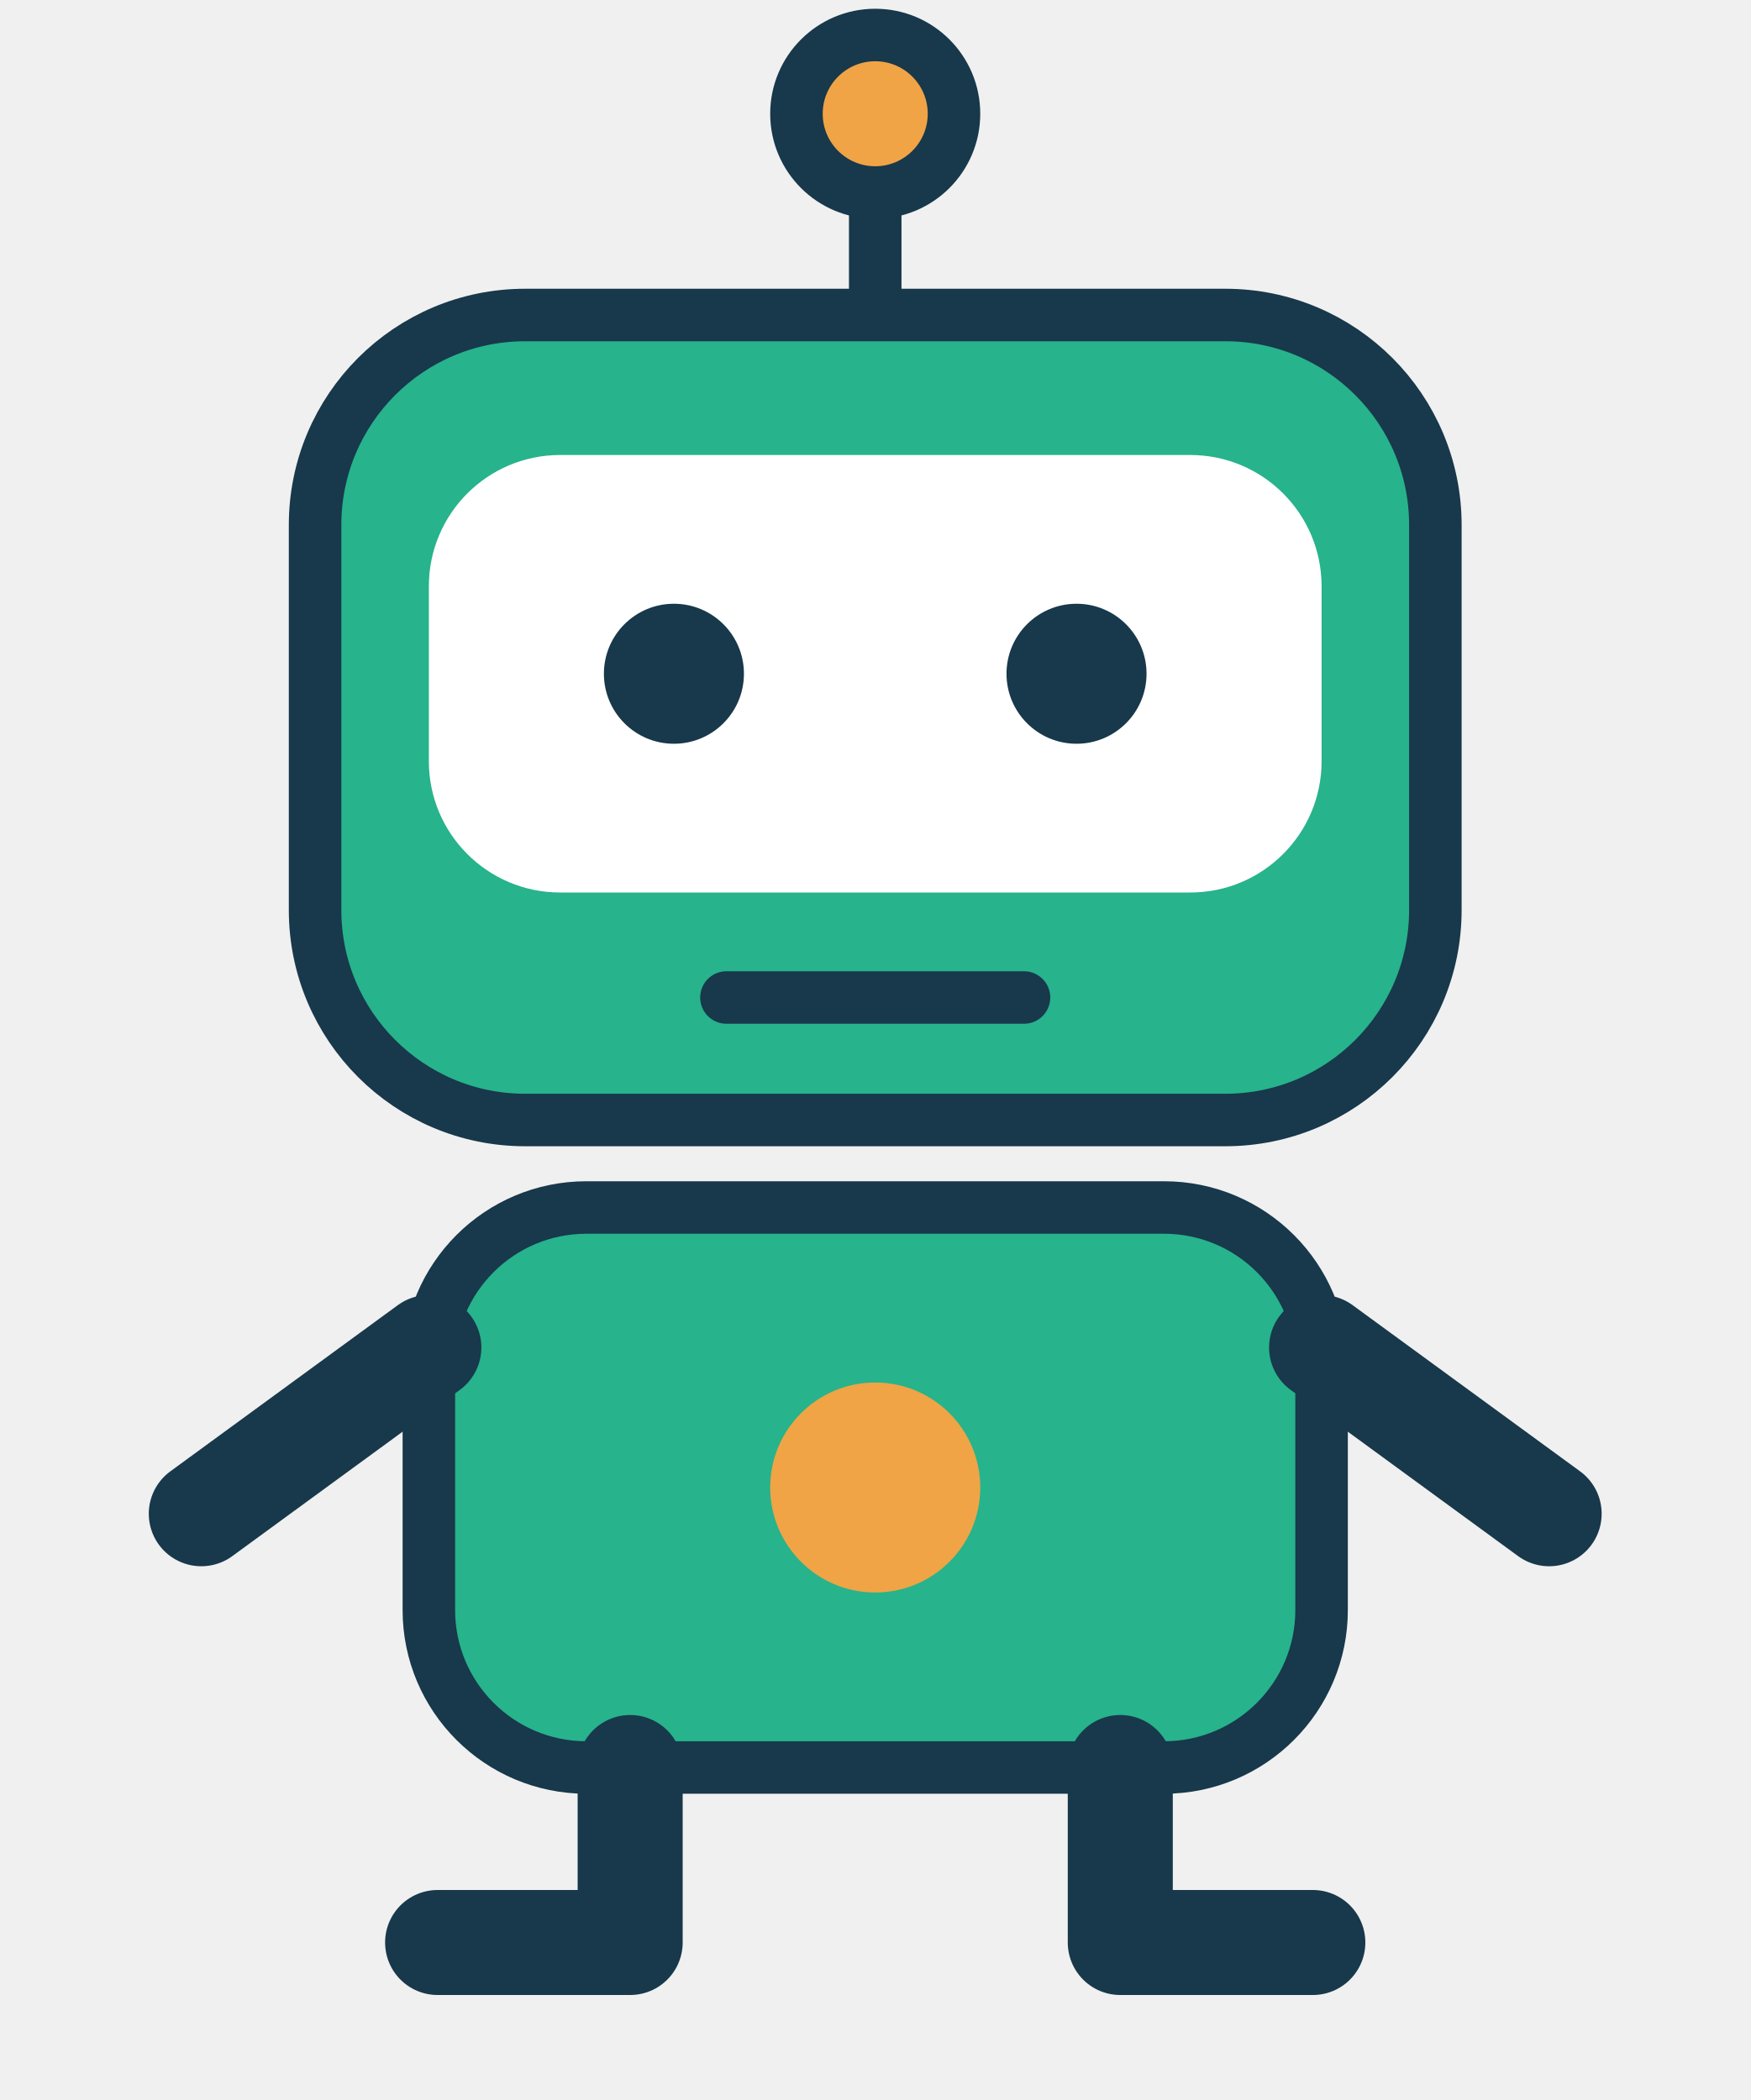
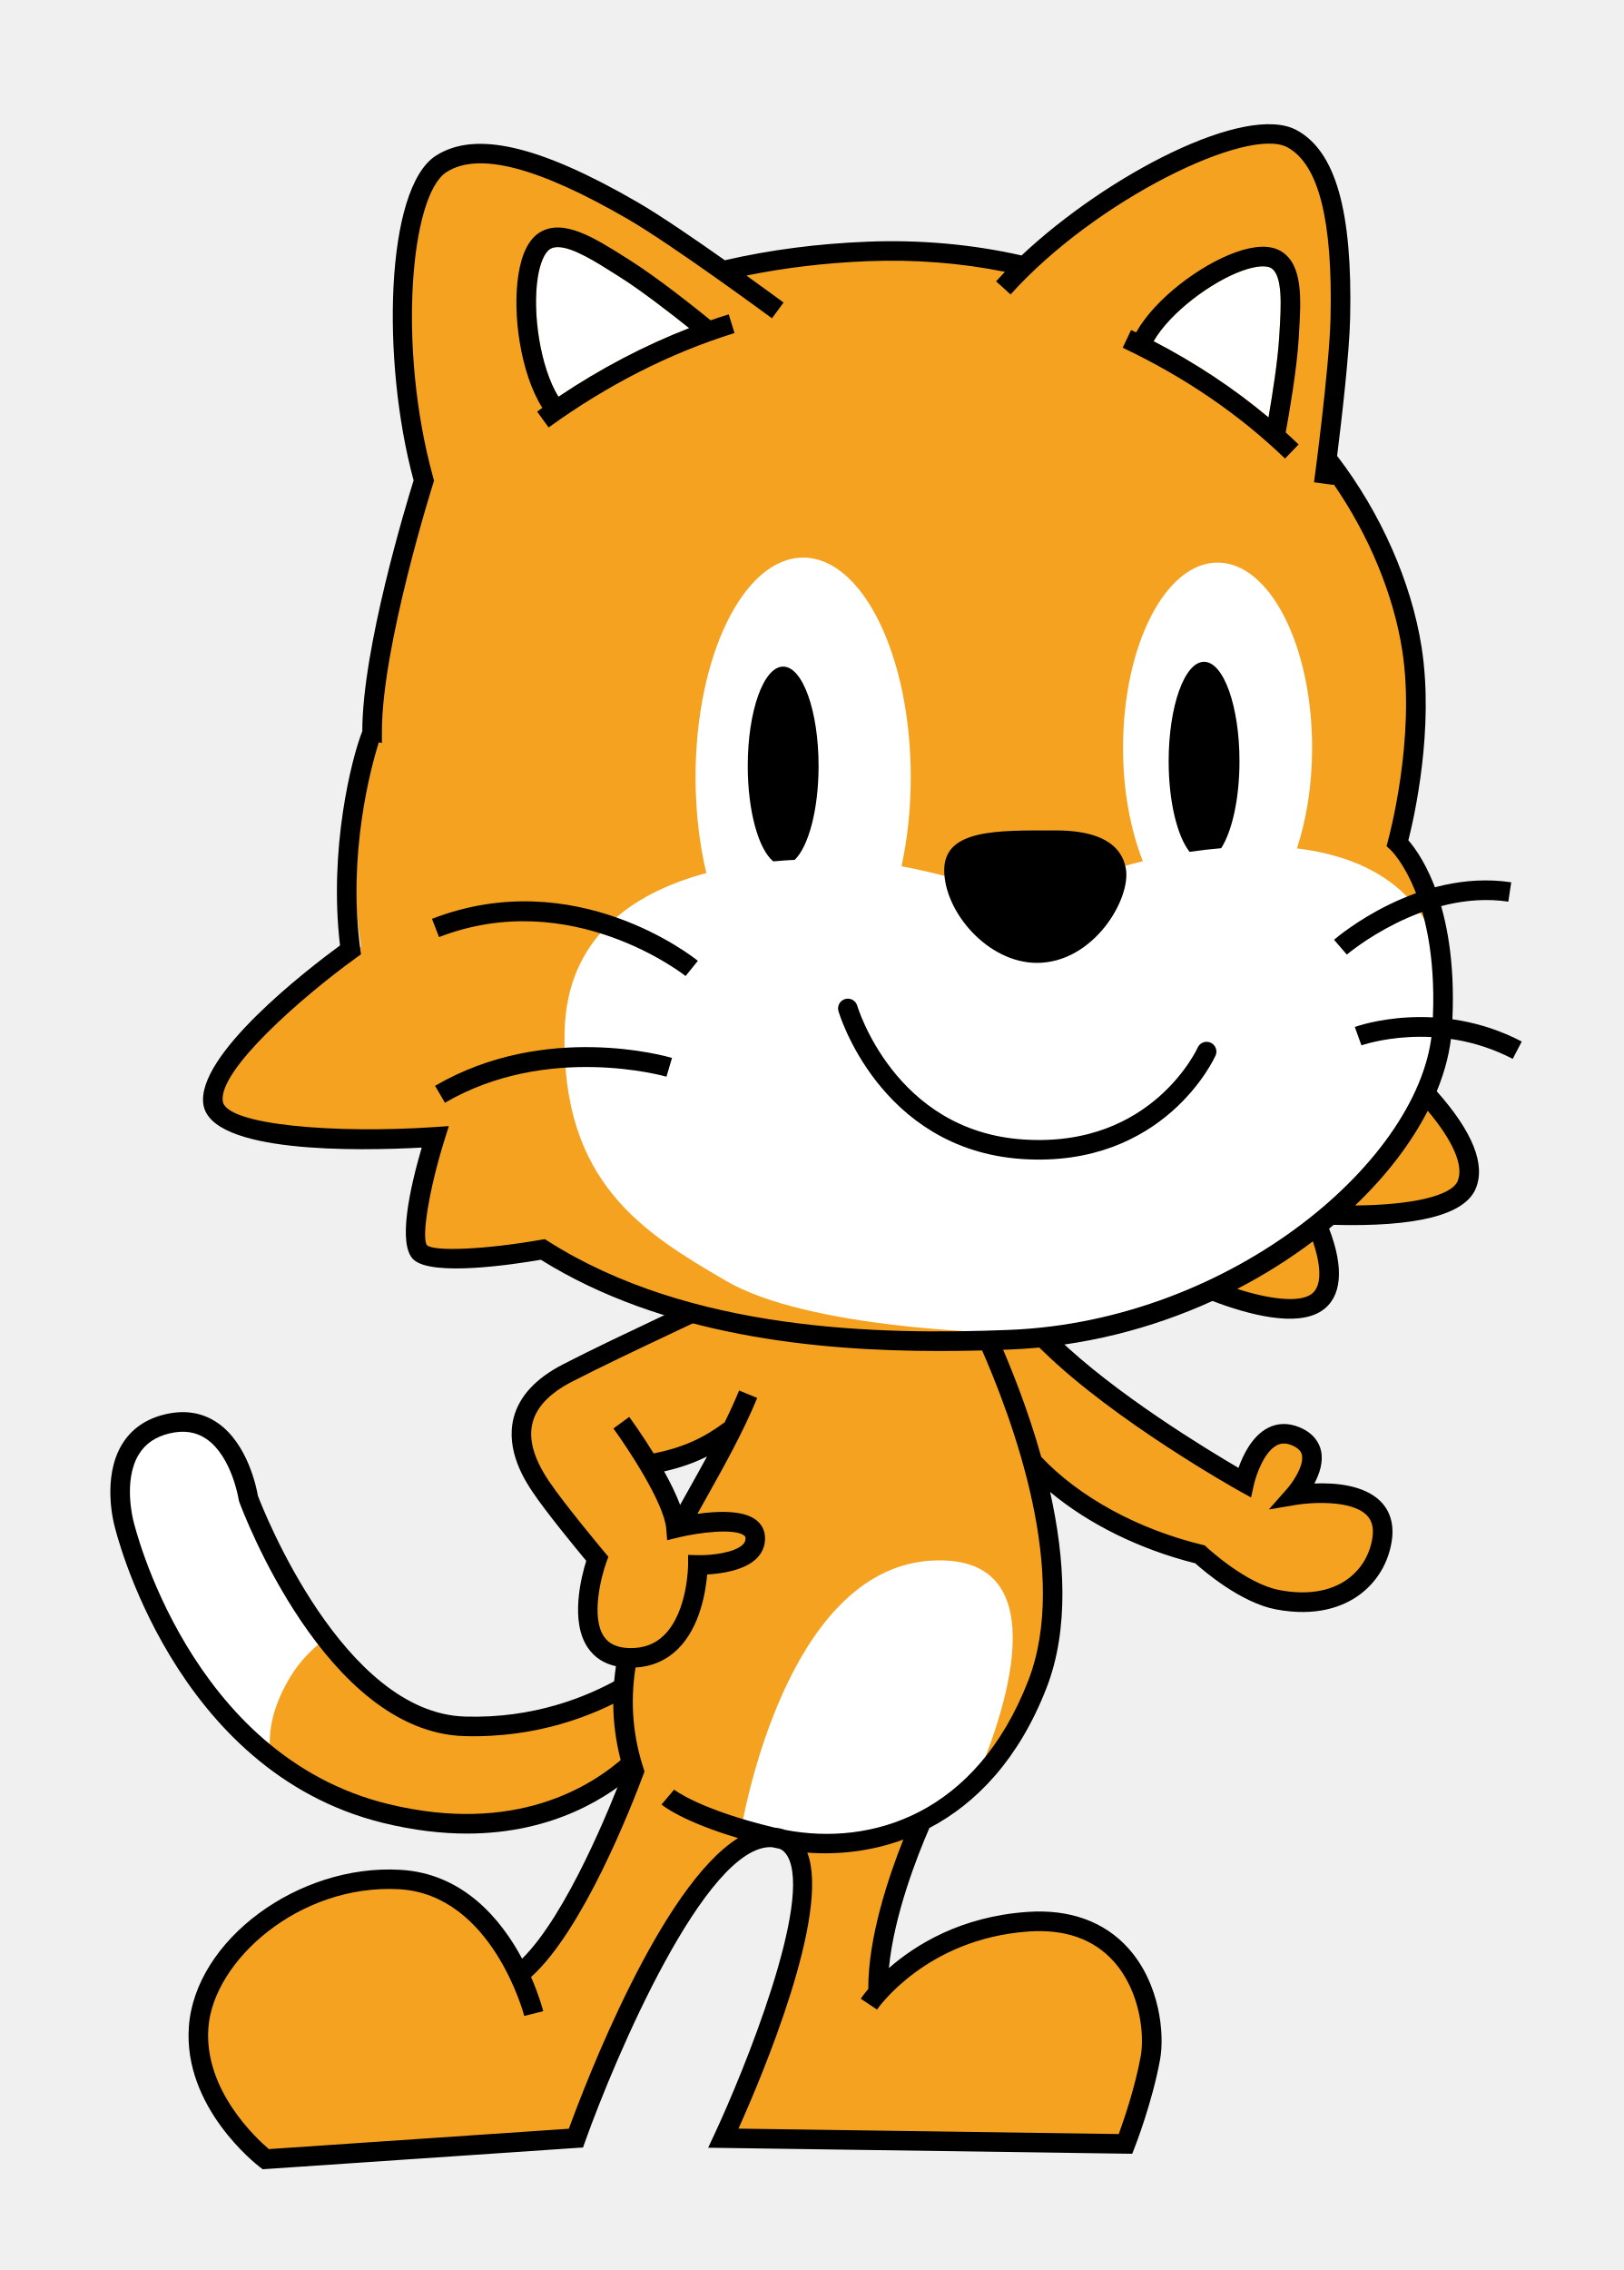
- <svg xmlns="http://www.w3.org/2000/svg" width="200" height="240" viewBox="0 0 200 240">
-   <g transform="scale(1.0 1.0)" stroke="#18384B" stroke-width="6" stroke-linejoin="round">
-     <path d="M100 35V17" fill="none" />
-     <circle cx="100" cy="13" r="9" fill="#F0A445" />
-     <rect x="36" y="36" width="128" height="92" rx="24" fill="#27B38C" />
-     <rect x="49" y="52" width="102" height="50" rx="15" fill="white" stroke="none" />
-     <circle cx="77" cy="77" r="8" fill="#18384B" stroke="none" />
-     <circle cx="123" cy="77" r="8" fill="#18384B" stroke="none" />
-     <path d="M83 114H117" fill="none" stroke-linecap="round" />
-     <rect x="49" y="138" width="102" height="64" rx="18" fill="#27B38C" />
-     <path d="M49 154L23 173M151 154L177 173M72 202V222H50M128 202V222H150" fill="none" stroke-width="12" stroke-linecap="round" />
-     <circle cx="100" cy="170" r="12" fill="#F0A445" stroke="none" />
+ <svg xmlns="http://www.w3.org/2000/svg" viewBox="0 0 166 232" width="166px" height="232px">
+   <g id="layer1" style="pointer-events:visiblePainted">
+     <g id="Cat.svg">
+       <path id="tail" fill="#F5A220" d="M64.5,180.199C60.691,183.679,52.58,188.652,39.271,185.41C18.05,180.242,12.494,155.746,12.494,155.746C12.494,155.746,10.144,147.135,16.996,145.566C23.848,144.002,25.219,153.201,25.219,153.201C25.219,153.201,33.635,176.107,47.34,176.498C54.363,176.699,59.897,174.586,63.621,172.477C63.621,172.477,65.586,172.16,66.492,174.209C67.398,176.264,64.5,180.199,64.5,180.199">
+ </path>
+       <path fill="#FFFFFF" d="M28.68,173.277C29.846,170.664,31.43,168.838,33.198,167.572C28.089,160.998,25.219,153.201,25.219,153.201C25.219,153.201,23.848,144.002,16.996,145.566C10.144,147.128,12.494,155.748,12.494,155.748C12.494,155.748,15.939,170.908,27.746,179.891C27.373,177.953,27.574,175.756,28.68,173.277" id="path 1">
+ </path>
+       <path id="tailBorder" d="M47.735,187.396C45.161,187.396,42.323,187.077,39.214,186.32C17.639,181.066,11.753,156.157,11.696,155.906C11.653,155.75,10.408,151.066,12.45,147.656C13.415,146.045,14.929,144.993,16.951,144.529C18.933,144.078,20.707,144.374,22.223,145.41C25.329,147.532,26.23,152.086,26.366,152.88C26.945,154.397,35.088,175.082,47.547,175.438C54.55,175.649,59.979,173.434,63.306,171.546L64.292,173.286C60.743,175.297,54.959,177.646,47.489,177.435C33.271,177.031,24.809,154.445,24.456,153.484L24.406,153.288C24.399,153.244,23.704,148.84,21.09,147.059C20.039,146.343,18.831,146.16,17.396,146.481C15.909,146.821,14.853,147.543,14.169,148.678C12.563,151.35,13.624,155.382,13.635,155.423C13.699,155.702,19.326,179.42,39.686,184.377C52.646,187.537,60.486,182.613,64.004,179.398L65.353,180.876C62.398,183.577,56.641,187.396,47.735,187.396z">
+ </path>
+       <path id="body" fill="#F5A220" d="M63.912,169.689C56.963,169.525,60.635,159.554,60.635,159.554C60.635,159.554,56.444,154.548,54.836,152.14C53.299,149.829,50.258,144.368,57.559,140.589C63.086,137.735,70.92,134.214,74.879,132.179L82.11,132.991L82.053,133.012C83.182,132.305,84.582,131.783,86.328,131.616C92.328,131.03,98.902,132.932,98.902,132.932C98.995,133.116,99.09,133.311,99.202,133.526L99.181,133.487C100.832,133.454,102.478,133.901,102.478,133.901C103.683,134.717,105.152,135.918,106.923,137.645C114.214,144.745,126.777,151.76,126.777,151.76C126.777,151.76,128.173,145.45,132.013,147.031C135.855,148.607,131.9,153.056,131.9,153.056C131.9,153.056,141.779,151.396,140.861,157.547C140.279,161.441,136.711,164.989,130.162,163.735C126.414,163.018,122.246,159.104,122.246,159.104C115.042,157.352,109.221,153.874,105.517,150.042L105.533,150.072C107.482,157.381,108.429,165.594,105.878,172.186C103.004,179.6,98.641,183.944,93.966,186.25L94.028,186.221C92.594,189.465,89.462,197.335,89.59,203.637L89.606,203.69C91.547,201.508,96.506,197.044,104.901,196.461C116.059,195.679,118.213,206.054,117.428,210.36C116.647,214.668,114.883,219.17,114.883,219.17L73.772,218.584C73.772,218.584,86.848,190.606,79.749,188.038L79.694,188.028C79.412,187.971,79.134,187.913,78.861,187.846C69.855,187.255,58.697,218.579,58.697,218.579L26.982,220.728C26.982,220.728,19.543,215.05,20.13,207.22C20.717,199.39,30.31,191.56,40.685,192.146C47.244,192.517,50.986,197.894,52.853,201.8L53.013,201.739C58.23,197.532,63.363,184.524,64.658,181.078C64.658,181.078,63.708,176.96,63.582,175.242S63.912,169.689,63.912,169.689zM69.184,156.257C71.084,152.736,73.155,149.264,74.873,145.746L74.853,145.782C74.439,146.236,74.211,146.455,74.211,146.455C71.922,148.168,69.469,149.307,65.889,149.914L65.996,150.078C67.289,152.254,68.555,154.764,68.687,156.42C68.687,156.42,68.867,156.377,69.151,156.316L69.184,156.257z">
+ </path>
+       <path id="Belly" fill="#FFFFFF" d="M99.699,182.078C101.926,177.014,108.474,160.074,96.715,159.492C81.986,158.763,76.826,181.26,75.768,186.892L75.827,187.049C76.739,187.32,77.747,187.582,78.86,187.851C84.825,189.273,93.163,188.627,99.606,182.189L99.699,182.078z">
+ </path>
+       <path id="bodyBorder" d="M26.853,221.703L26.554,221.474C26.232,221.228,18.69,215.37,19.311,207.095C19.97,198.283,30.477,190.491,40.919,191.099C47.39,191.462,51.26,196.222,53.377,200.183C57.963,195.654,62.434,184.531,63.773,181.015C62.687,177.5,62.421,173.98,62.967,170.291C61.727,170.019,60.763,169.388,60.093,168.401C58.244,165.694,59.432,161.116,59.931,159.522C58.872,158.248,55.784,154.491,54.425,152.453C53.736,151.416,51.639,148.265,52.513,144.891C53.077,142.71,54.762,140.884,57.521,139.456C60.467,137.934,64.439,136.055,67.943,134.396L70.389,133.238L71.247,135.045L68.797,136.205C65.308,137.853,61.354,139.726,58.439,141.23C56.206,142.384,54.864,143.785,54.448,145.388C54.01,147.076,54.548,149.023,56.089,151.338C57.647,153.675,61.781,158.614,61.822,158.663L62.194,159.106L61.994,159.649C61.464,161.094,60.386,165.282,61.745,167.268C62.266,168.033,63.127,168.414,64.378,168.44C65.791,168.462,66.95,168.04,67.88,167.128C70.314,164.742,70.342,159.988,70.342,159.94L70.342,158.919L71.364,158.94C72.698,158.981,75.126,158.697,75.957,157.841C76.146,157.649,76.222,157.451,76.209,157.192C76.204,157.084,76.18,157.01,76.06,156.921C75.076,156.186,71.471,156.612,69.344,157.135L68.203,157.414L68.109,156.243C67.899,153.613,64.141,147.954,62.71,145.995L64.325,144.814C64.571,145.152,65.657,146.656,66.823,148.546C69.668,147.984,71.855,147.025,74.031,145.398L74.052,145.425C74.596,144.321,75.105,143.216,75.558,142.113L77.408,142.873C75.991,146.321,74.083,149.733,72.238,153.032C71.923,153.594,71.608,154.159,71.295,154.72C73.289,154.437,75.917,154.316,77.256,155.316C77.844,155.754,78.173,156.369,78.207,157.091C78.246,157.903,77.963,158.644,77.388,159.236C76.134,160.521,73.679,160.84,72.293,160.916C72.147,162.658,71.57,166.309,69.279,168.555C68.106,169.701,66.657,170.33,64.966,170.428C64.402,174.086,64.705,177.571,65.888,181.045L65.838,181.065L65.879,181.081C64.468,184.873,59.56,197.319,54.289,202.058C55.117,203.95,55.489,205.37,55.534,205.546L53.596,206.037C53.564,205.913,50.318,193.623,40.805,193.084C30.631,192.519,21.819,200.356,21.304,207.233C20.827,213.582,26.185,218.539,27.486,219.643L58.153,217.563C59.819,212.994,67.539,192.788,75.453,187.858C69.701,186.145,67.719,184.509,67.624,184.43L68.916,182.904C68.935,182.921,71.466,184.94,79.203,186.791C79.585,186.824,79.943,186.901,80.276,187.022C88.979,188.686,99.779,185.535,105.121,171.752C109.307,160.95,103.745,145.495,100.059,137.244L101.885,136.43C103.35,139.704,105.096,144.086,106.442,148.893C110.317,153.004,116.303,156.278,122.907,157.882L123.165,157.944L123.354,158.125C123.393,158.162,127.36,161.853,130.774,162.505C133.565,163.042,135.962,162.669,137.707,161.433C139.114,160.435,140.038,158.914,140.301,157.157C140.452,156.138,140.256,155.383,139.697,154.835C138.093,153.264,133.957,153.557,132.496,153.801L129.713,154.27L131.581,152.153C132.057,151.616,133.352,149.824,133.087,148.684C133.052,148.535,132.941,148.076,132.065,147.709C131.479,147.473,130.993,147.473,130.53,147.712C129.19,148.409,128.384,150.854,128.186,151.733L127.891,153.043L126.72,152.394C126.199,152.105,113.958,145.228,106.658,138.121C106.314,137.785,105.984,137.471,105.665,137.178L107.019,135.706C107.353,136.014,107.697,136.34,108.052,136.689C113.924,142.404,123.412,148.154,126.609,150.021C127.072,148.709,127.997,146.782,129.601,145.945C130.583,145.427,131.701,145.402,132.824,145.863C134.345,146.488,134.867,147.5,135.038,148.236C135.309,149.404,134.889,150.634,134.365,151.618C136.429,151.527,139.415,151.755,141.103,153.412C141.812,154.107,142.59,155.376,142.283,157.458C141.937,159.764,140.722,161.757,138.867,163.073C137.334,164.16,134.625,165.284,130.404,164.478C126.851,163.795,123.092,160.582,122.189,159.773C116.533,158.359,111.299,155.773,107.351,152.482C108.859,159.248,109.316,166.489,106.994,172.486C104.16,179.798,99.797,184.318,95.009,186.828C93.77,189.68,91.395,195.714,90.872,201.144C93.56,198.787,98.191,195.88,105.011,195.404C109.328,195.093,112.901,196.384,115.354,199.125C118.589,202.736,119.065,207.895,118.594,210.479C117.803,214.833,116.071,219.291,115.997,219.475L115.744,220.121L72.393,219.503L73.048,218.102C76.026,211.733,83.167,194.206,80.484,189.671C80.285,189.334,80.039,189.102,79.724,188.958C79.451,188.904,79.179,188.846,78.912,188.783C72.141,188.459,62.846,210.374,59.822,218.861L59.602,219.478L26.853,221.703zM75.494,217.551L114.368,218.106C114.871,216.725,116.034,213.346,116.62,210.127C117.004,208.014,116.594,203.52,113.855,200.464C111.799,198.173,108.876,197.145,105.144,197.404C94.644,198.14,89.706,205.308,89.657,205.382L87.994,204.272C88.038,204.208,88.291,203.834,88.762,203.278C88.743,198.039,90.815,191.856,92.348,188.009C89.065,189.214,85.682,189.579,82.529,189.343C84.939,195.574,77.867,212.268,75.494,217.551zM67.894,150.382C68.528,151.522,69.116,152.707,69.528,153.807C69.849,153.229,70.173,152.651,70.495,152.076C71.09,151.014,71.691,149.936,72.279,148.854C70.933,149.523,69.506,150.02,67.894,150.382z">
+ </path>
+       <path id="Face" fill="#F5A220" d="M145.281,112.25C146.578,109.6,147.363,106.951,147.529,104.424C148.449,90.377,142.972,85.444,142.972,85.444C142.972,85.444,145.904,74.964,144.443,65.59C143.502,59.553,140.57,52.295,135.714,46.111L135.77,46.05C136.243,42.274,137.042,35.41,137.124,31.806C137.337,22.549,136.186,15.633,132.186,13.461C127.811,11.082,113.758,17.881,104.834,26.47L104.66,26.443C99.75,25.297,94.451,24.755,88.799,24.979C83.014,25.208,78.084,25.99,74.076,26.935L73.982,26.955C70.855,24.742,67.13,22.179,64.765,20.809C56.271,15.891,49.253,13.436,45.199,16.038C40.738,18.902,39.9,35.558,43.385,48.251L43.424,48.402C43.424,48.402,38.137,65.048,38.137,74.03C38.137,74.03,34.95,84.399,36.917,96.756L31.83,100.757C31.83,100.757,20.785,108.778,22.119,113.006C23.455,117.236,31.851,116.499,31.851,116.499L43.721,116.548L44.825,116.486C44.825,116.486,41.397,126.632,43.3,128.29C45.204,129.95,53.189,128.29,53.189,128.29L57.118,127.727C70.305,136.737,86.221,137.899,103.547,137.21C110.626,136.93,117.381,135.078,123.383,132.249C124.389,132.682,131.93,135.809,134.863,133.855C137.808,131.902,134.982,125.933,134.603,125.167C134.804,125.001,135.004,124.837,135.207,124.669L139.109,124.08L146.681,123.725C146.681,123.725,149.501,122.602,150.152,119.885C150.516,118.4,147.811,115.018,145.281,112.25z">
+ </path>
+       <path id="Mask" fill="#FFFFFF" d="M132.583,86.708C133.561,83.747,134.135,80.225,134.135,76.435C134.135,65.975,129.809,57.497,124.471,57.497C119.134,57.497,114.807,65.976,114.807,76.435C114.807,80.803,115.569,84.813,116.836,88.017C110.012,89.683,104.639,92.079,104.639,92.079C104.639,92.079,98.69,89.741,92.16,88.536C92.765,85.751,93.105,82.671,93.105,79.427C93.105,67.032,88.181,56.989,82.105,56.989C76.03,56.989,71.105,67.036,71.105,79.427C71.105,82.945,71.502,86.268,72.209,89.23C64.538,91.282,57.933,95.918,57.717,105.435C57.365,120.9,65.801,125.997,74.237,130.917C82.673,135.839,102.005,136.188,102.005,136.188C115.536,135.667,121.511,132.5,127.663,129.166C133.812,125.826,147.695,115.458,147.872,103.506C148.027,92.906,141.824,87.845,132.583,86.708z">
+ </path>
+       <path id="Nose" d="M107.93,84.872C102.127,84.872,96.526,84.679,96.526,88.933C96.526,93.185,100.971,98.409,106.004,98.409C111.806,98.409,115.67,91.834,115.09,88.742C114.504,85.645,111.217,84.872,107.93,84.872">
+ </path>
+       <path id="Ears" fill="#FFFFFF" d="M70.457,33.538C65.872,35.315,61.396,37.662,57.089,40.551C55.211,37.5,54.411,31.944,54.975,28.368C55.211,26.869,55.687,25.776,56.248,25.445C56.469,25.315,56.732,25.256,57.03,25.256C58.534,25.256,60.897,26.75,62.86,27.99L63.318,28.279C65.597,29.713,68.703,32.135,70.457,33.538zM129.934,27.394C129.416,27.087,128.317,27.195,126.981,27.674C123.799,28.821,119.612,31.963,117.932,34.872C122.225,37.101,126.161,39.709,129.678,42.66C130.042,40.557,130.619,36.968,130.77,34.472L130.8,33.975C130.962,31.369,131.164,28.124,129.934,27.394z">
+ </path>
+       <path id="Eyes_1_" d="M124.84,86.688C123.741,86.78,122.663,86.907,121.61,87.06C120.349,85.47,119.47,81.924,119.47,77.796C119.47,72.187,121.091,67.638,123.091,67.638C125.089,67.638,126.71,72.187,126.71,77.796C126.71,81.625,125.954,84.956,124.84,86.688zM83.682,78.284C83.682,72.675,82.06,68.127,80.062,68.127C78.062,68.127,76.441,72.675,76.441,78.284C76.441,82.909,77.544,86.807,79.051,88.035C79.787,87.967,80.519,87.912,81.242,87.879C82.661,86.503,83.682,82.732,83.682,78.284z">
+ </path>
+       <path id="Mouth" fill="none" stroke="#000000" stroke-width="2" stroke-linecap="round" d="M86.674,103.067C86.674,103.067,90.621,116.529,104.549,117.457C118.477,118.387,123.35,107.477,123.35,107.477">
+ </path>
+       <path id="FaceBorder" d="M96.004,138.076C83.359,138.076,67.732,136.51,55.289,128.75C52.278,129.268,44.192,130.459,42.292,128.749C40.604,127.23,41.907,121.41,43.113,117.285C36.579,117.64,21.537,117.907,20.79,112.868C20.043,107.842,31.398,99.094,34.76,96.626C33.594,86.817,35.937,77.493,37.037,74.736C37.042,66.235,41.566,51.396,42.283,49.097C38.974,36.912,39.365,19.25,44.559,15.914C48.573,13.336,55.122,14.845,65.167,20.661C67.486,22.003,71.039,24.437,74.099,26.599C78.701,25.538,83.598,24.9,88.661,24.702C94.058,24.488,99.365,24.962,104.432,26.108C113.231,17.841,127.383,10.49,132.565,13.307C136.544,15.468,138.274,21.584,138.022,32.553C137.938,36.132,137.171,42.748,136.692,46.595C141.149,52.407,144.292,59.509,145.329,66.158C146.632,74.516,144.563,83.563,143.975,85.882C145.329,87.436,149.217,93.035,148.42,105.213C148.284,107.276,147.756,109.401,146.878,111.533C150.561,115.68,151.897,119.034,150.854,121.497C149.715,124.174,144.823,125.408,136.333,125.184C136.183,125.315,136.024,125.444,135.872,125.571C137.438,129.631,137.175,132.606,135.108,133.975C132.549,135.668,127.639,134.369,123.948,132.962C117.739,135.787,110.701,137.63,103.252,137.925C100.986,138.014,98.557,138.076,96.004,138.076zM55.704,126.646L56.032,126.855C70.555,136.083,89.888,136.449,103.167,135.919C126.064,135.013,145.555,118.306,146.422,105.075C147.293,91.781,142.24,86.943,142.19,86.895L141.747,86.48L141.901,85.885C141.93,85.782,144.755,75.498,143.346,66.456C142.456,60.749,139.932,54.681,136.325,49.47C136.315,49.512,136.311,49.541,136.309,49.559L134.33,49.29C134.35,49.173,135.908,37.524,136.019,32.498C136.249,22.499,134.806,16.794,131.609,15.055C127.591,12.874,112.001,20.414,103.312,30.091L101.829,28.755C102.12,28.431,102.423,28.107,102.73,27.781C98.215,26.87,93.521,26.506,88.743,26.692C84.439,26.862,80.271,27.356,76.306,28.162C78.407,29.669,79.945,30.806,80.104,30.921L78.916,32.53C78.815,32.455,68.783,25.058,64.169,22.384C54.971,17.06,48.912,15.493,45.644,17.59C41.958,19.957,40.623,35.467,44.254,48.698L44.369,49.139L44.282,49.413C44.23,49.578,39.042,66.017,39.042,74.739L39.042,75.931L38.72,75.872C37.905,78.485,35.529,87.235,36.823,96.94L36.902,97.533L36.417,97.884C30.892,101.869,22.302,109.379,22.774,112.562C23.133,114.989,34.261,115.878,44.424,115.19L45.883,115.089L45.446,116.485C43.894,121.445,43.055,126.483,43.65,127.266C44.404,127.94,49.758,127.688,55.326,126.704L55.704,126.646zM126.479,131.729C130.016,132.862,132.815,133.09,134,132.305C135.463,131.333,134.771,128.507,134.212,126.869C131.855,128.648,129.264,130.288,126.479,131.729zM145.955,113.523C144.247,116.856,141.717,120.156,138.531,123.203C144.343,123.156,148.368,122.224,149.01,120.715C149.66,119.177,148.579,116.645,145.955,113.523zM131.366,46.867C126.691,42.356,121.109,38.544,114.775,35.539L115.629,33.732C115.799,33.811,115.973,33.892,116.141,33.974C118.079,30.533,122.665,27.1,126.297,25.791C128.305,25.069,129.866,25.03,130.947,25.671C133.226,27.025,133.008,30.621,132.791,34.099L132.766,34.592C132.573,37.803,131.733,42.574,131.436,44.194C131.878,44.597,132.323,45.009,132.75,45.425L131.366,46.867zM117.932,34.873C122.225,37.102,126.161,39.71,129.678,42.661C130.042,40.558,130.619,36.969,130.77,34.473L130.8,33.976C130.962,31.371,131.164,28.123,129.934,27.393C129.416,27.086,128.317,27.194,126.981,27.673C123.799,28.821,119.611,31.963,117.932,34.873zM56.084,43.688L54.912,42.068C55.088,41.941,55.265,41.815,55.441,41.688C53.213,38.145,52.359,32.11,52.998,28.056C53.346,25.849,54.097,24.391,55.229,23.723C57.618,22.312,60.824,24.339,63.926,26.299L64.381,26.587C67.284,28.414,71.322,31.656,72.647,32.735C73.261,32.521,73.877,32.321,74.496,32.129L75.089,34.039C68.51,36.081,62.116,39.327,56.084,43.688zM57.029,25.255C56.731,25.255,56.467,25.314,56.247,25.444C55.686,25.775,55.21,26.868,54.974,28.367C54.411,31.941,55.21,37.499,57.088,40.55C61.396,37.661,65.871,35.316,70.456,33.537C68.702,32.134,65.596,29.712,63.316,28.278L62.858,27.989C60.896,26.749,58.533,25.255,57.029,25.255z">
+ </path>
+       <path id="WhiskerBorder" d="M45.485,112.703L44.477,110.974C55.748,104.399,68.175,107.967,68.699,108.122L68.132,110.04C68.011,110.007,55.992,106.572,45.485,112.703zM154.645,108.219C146.846,104.157,139.254,106.811,139.178,106.839L138.5,104.957C138.843,104.834,146.999,101.981,155.566,106.446L154.645,108.219zM70.085,99.753C69.969,99.66,58.397,90.538,44.883,95.773L44.161,93.908C58.773,88.249,70.834,97.789,71.341,98.199L70.085,99.753zM137.686,97.562L136.378,96.048C136.723,95.749,144.945,88.742,154.49,90.172L154.193,92.151C145.575,90.865,137.764,97.496,137.686,97.562z">
+ </path>
+     </g>
  </g>
</svg>
